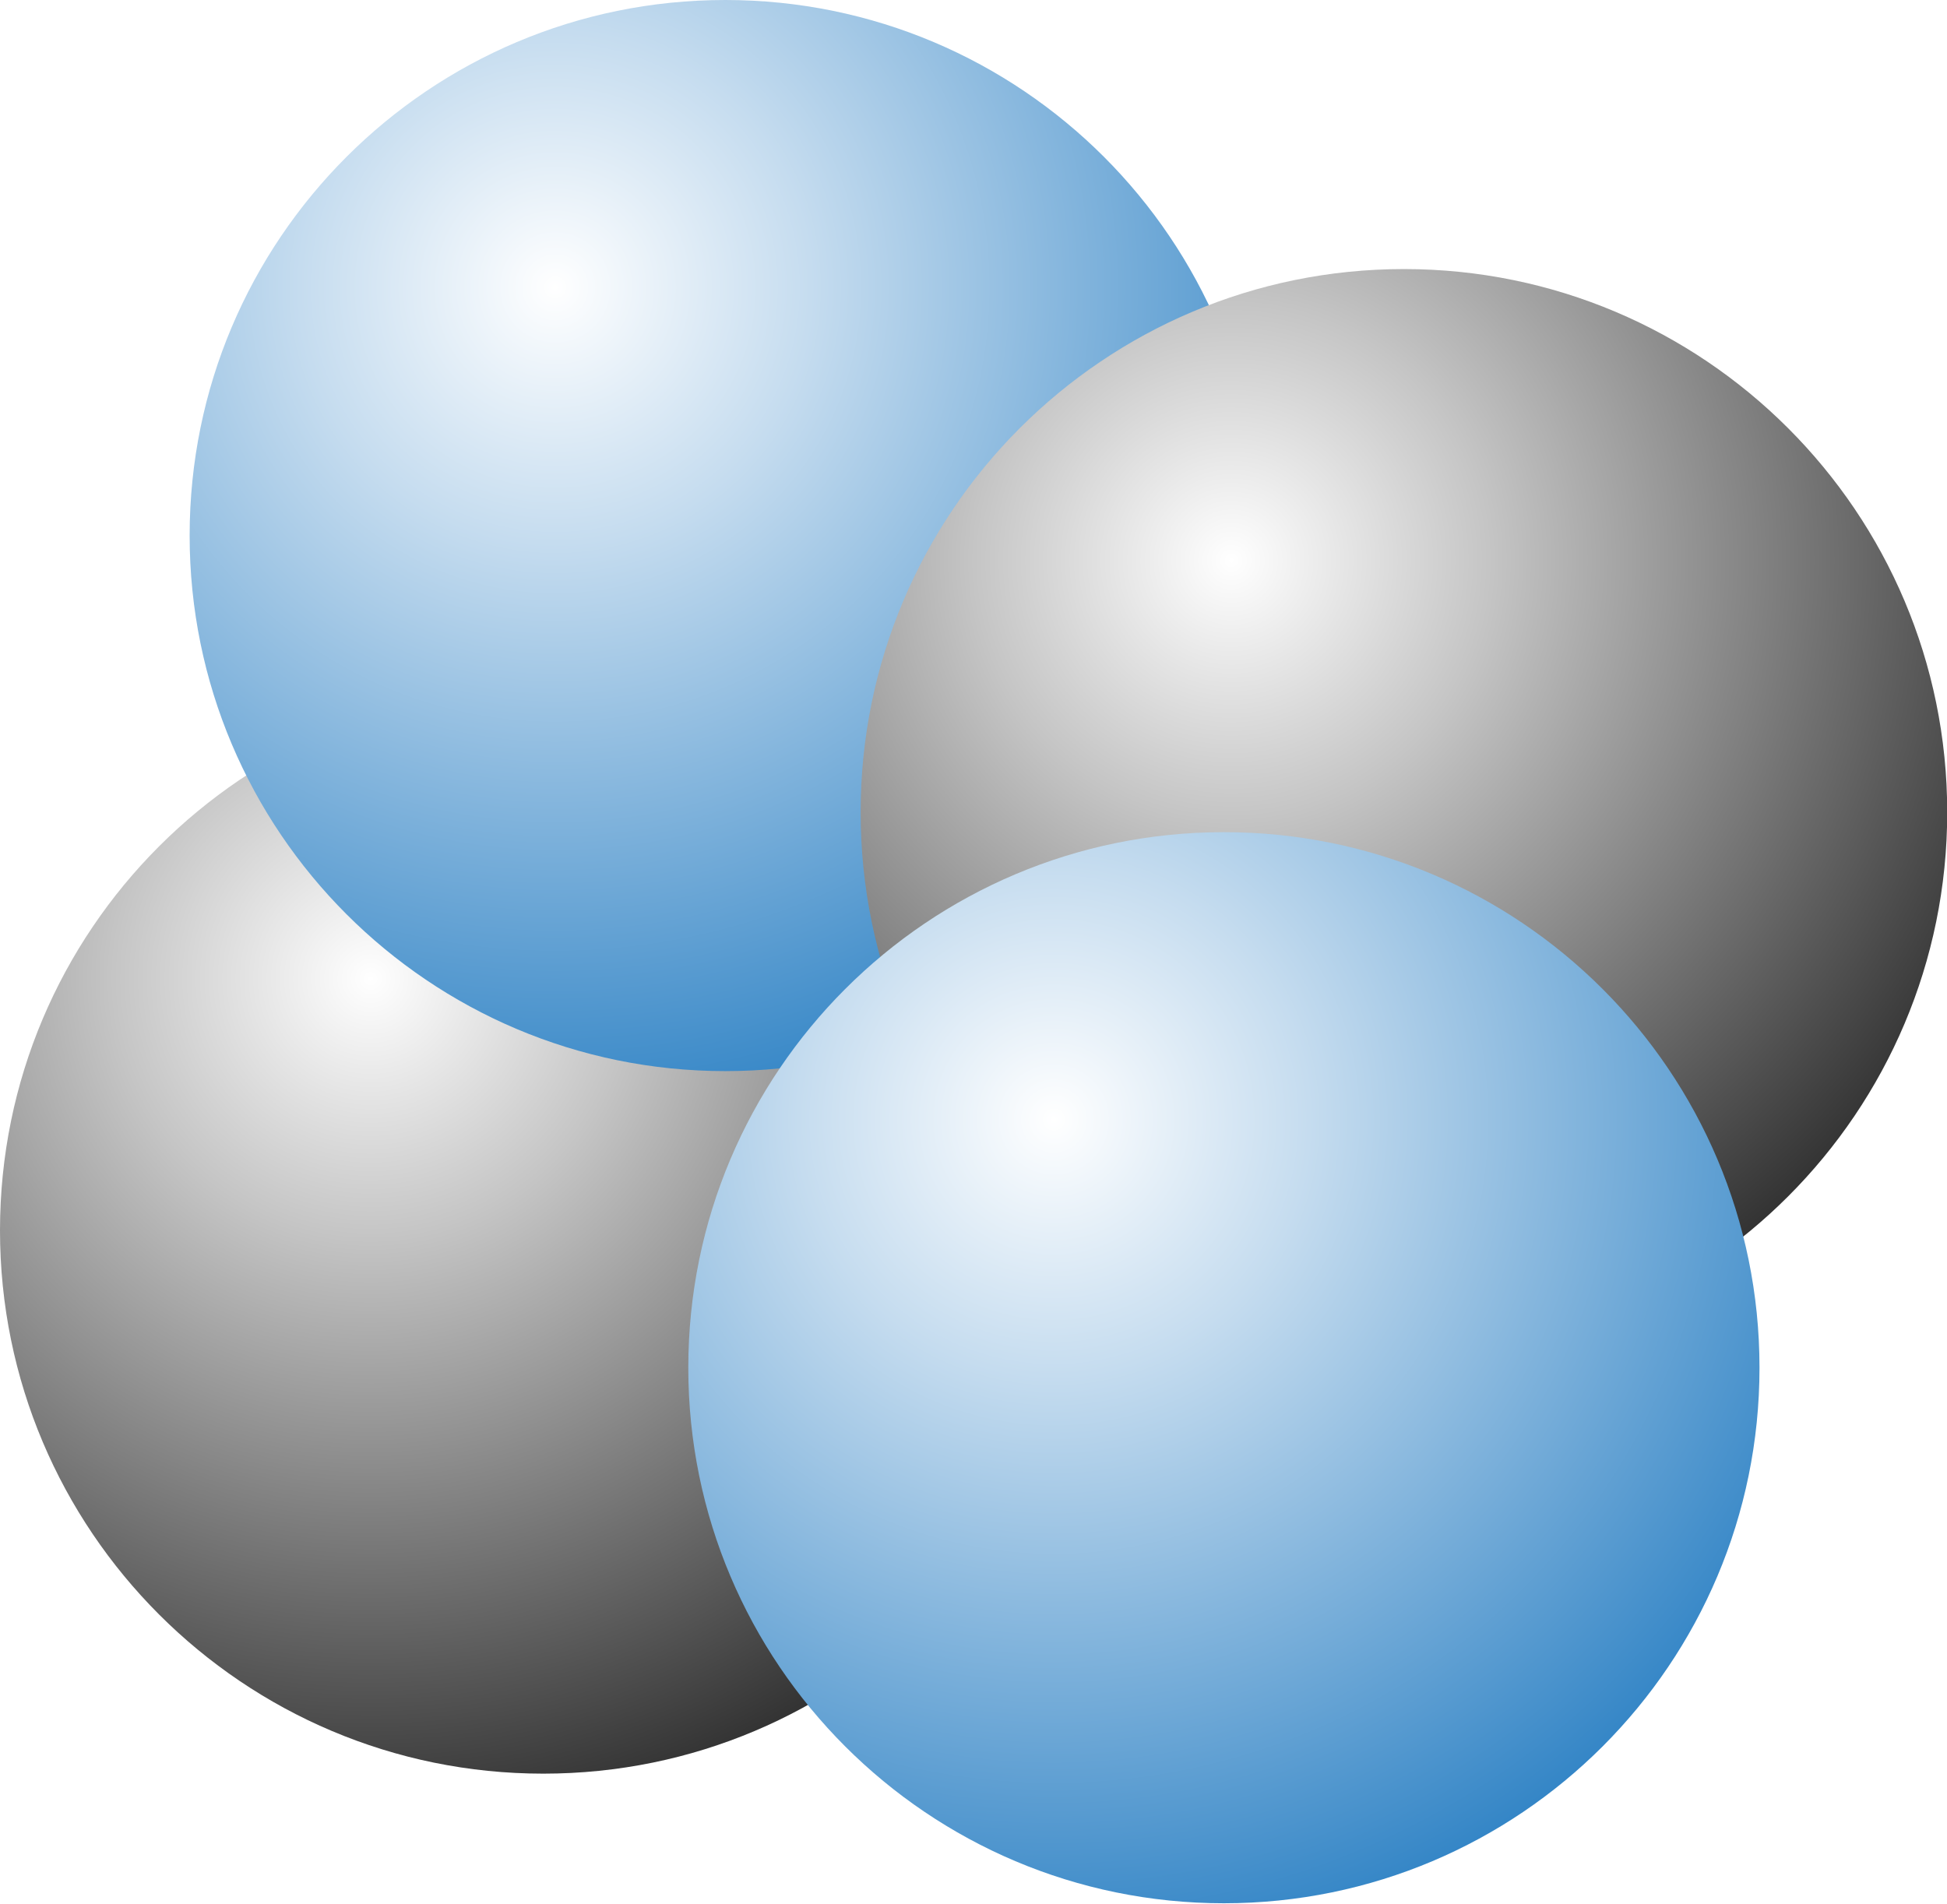
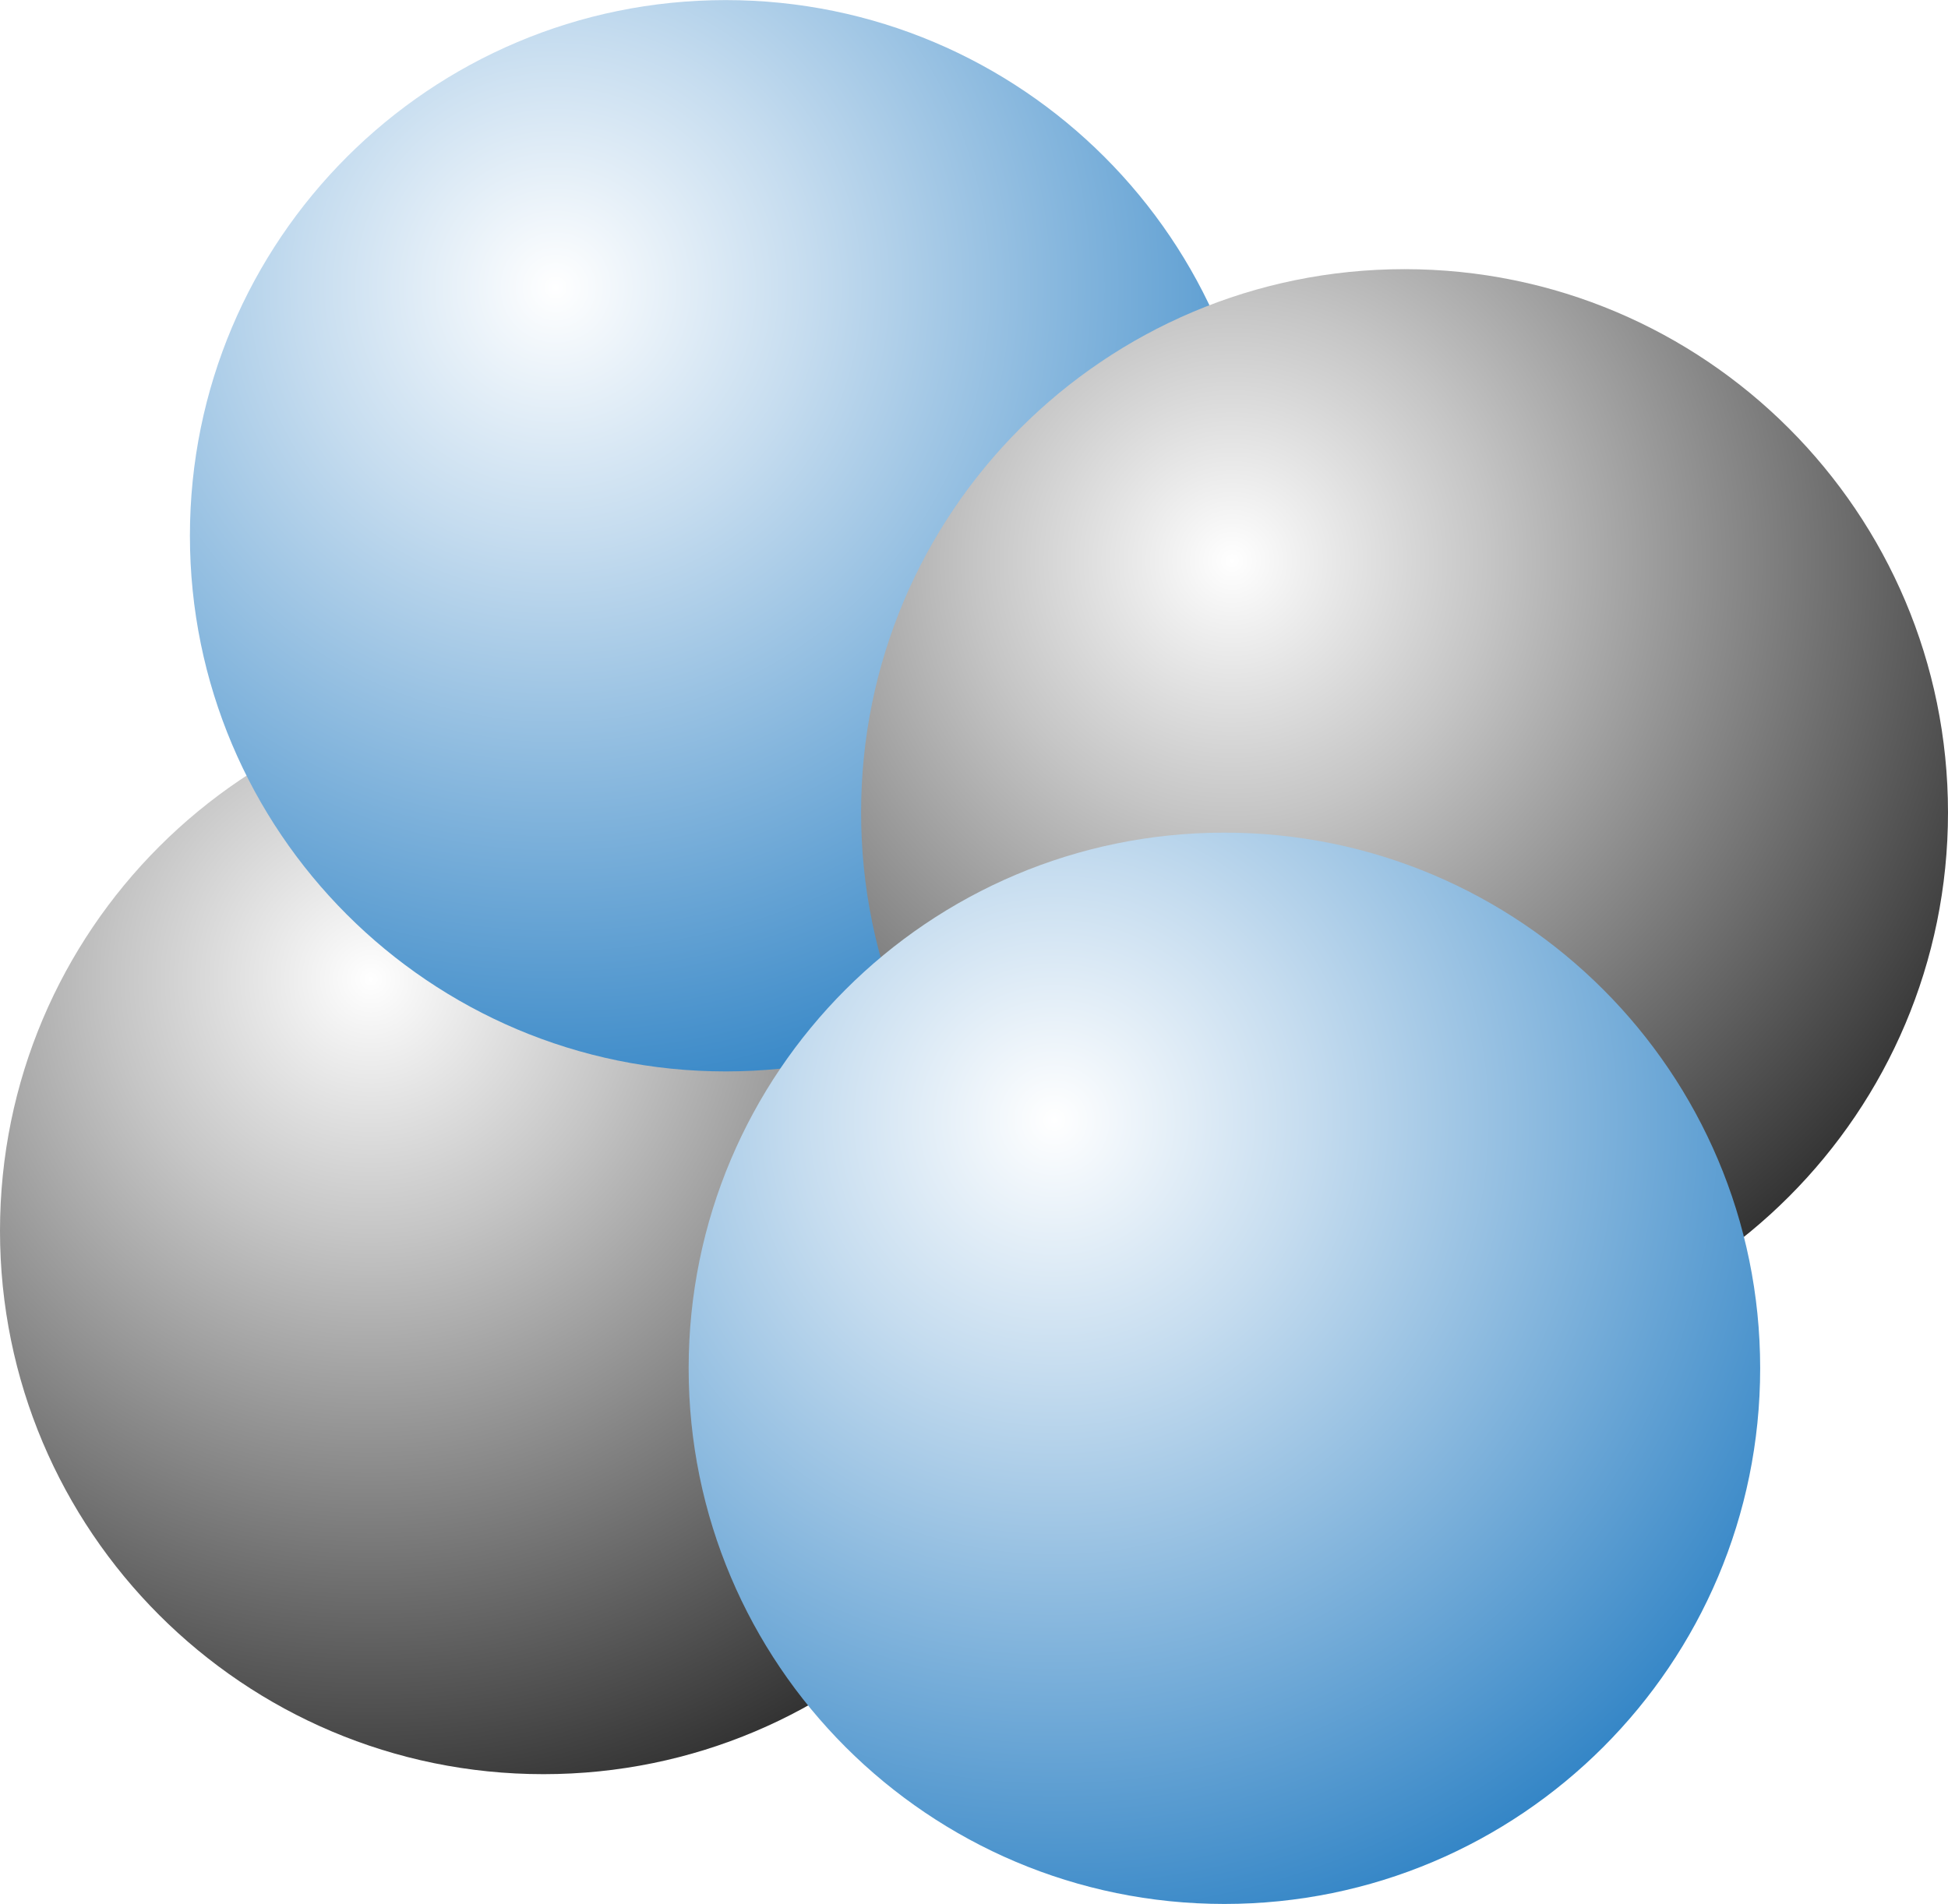
- <svg xmlns="http://www.w3.org/2000/svg" version="1.1" id="Layer_1" x="0px" y="0px" viewBox="0 0 9.117 8.913" enable-background="new 0 0 9.117 8.913" xml:space="preserve">
-   <radialGradient id="SVGID_1_" cx="1.736" cy="4.583" r="4.914" gradientUnits="userSpaceOnUse">
+ <svg xmlns="http://www.w3.org/2000/svg" version="1.1" id="Layer_1" x="0px" y="0px" width="20.514px" height="20.054px" viewBox="0 0 20.514 20.054" enable-background="new 0 0 20.514 20.054" xml:space="preserve">
+   <radialGradient id="SVGID_1_" cx="3.906" cy="10.312" r="11.056" gradientUnits="userSpaceOnUse">
    <stop offset="0" style="stop-color:#FFFFFF" />
    <stop offset="0.245" style="stop-color:#C5C5C5" />
    <stop offset="0.808" style="stop-color:#333333" />
    <stop offset="1" style="stop-color:#000000" />
  </radialGradient>
-   <circle fill="url(#SVGID_1_)" cx="2.544" cy="5.762" r="2.544" />
-   <radialGradient id="SVGID_2_" cx="2.6" cy="1.346" r="4.844" gradientUnits="userSpaceOnUse">
+   <circle fill="url(#SVGID_1_)" cx="5.723" cy="12.964" r="5.723" />
+   <radialGradient id="SVGID_2_" cx="5.851" cy="3.028" r="10.9" gradientUnits="userSpaceOnUse">
    <stop offset="0" style="stop-color:#FFFFFF" />
    <stop offset="0.247" style="stop-color:#C5DCEF" />
    <stop offset="0.814" style="stop-color:#3385C6" />
    <stop offset="1" style="stop-color:#0267B8" />
  </radialGradient>
-   <circle fill="url(#SVGID_2_)" cx="3.396" cy="2.508" r="2.508" />
-   <radialGradient id="SVGID_3_" cx="5.766" cy="2.625" r="4.914" gradientUnits="userSpaceOnUse">
+   <circle fill="url(#SVGID_2_)" cx="7.642" cy="5.643" r="5.642" />
+   <radialGradient id="SVGID_3_" cx="12.974" cy="5.906" r="11.056" gradientUnits="userSpaceOnUse">
    <stop offset="0" style="stop-color:#FFFFFF" />
    <stop offset="0.245" style="stop-color:#C5C5C5" />
    <stop offset="0.808" style="stop-color:#333333" />
    <stop offset="1" style="stop-color:#000000" />
  </radialGradient>
-   <circle fill="url(#SVGID_3_)" cx="6.574" cy="3.804" r="2.544" />
-   <radialGradient id="SVGID_4_" cx="4.935" cy="5.243" r="4.844" gradientUnits="userSpaceOnUse">
+   <circle fill="url(#SVGID_3_)" cx="14.791" cy="8.558" r="5.723" />
+   <radialGradient id="SVGID_4_" cx="11.103" cy="11.797" r="10.9" gradientUnits="userSpaceOnUse">
    <stop offset="0" style="stop-color:#FFFFFF" />
    <stop offset="0.247" style="stop-color:#C5DCEF" />
    <stop offset="0.814" style="stop-color:#3385C6" />
    <stop offset="1" style="stop-color:#0267B8" />
  </radialGradient>
-   <circle fill="url(#SVGID_4_)" cx="5.731" cy="6.405" r="2.508" />
-   <g>
- </g>
-   <g>
- </g>
-   <g>
- </g>
-   <g>
- </g>
-   <g>
- </g>
-   <g>
- </g>
+   <circle fill="url(#SVGID_4_)" cx="12.894" cy="14.412" r="5.642" />
</svg>
